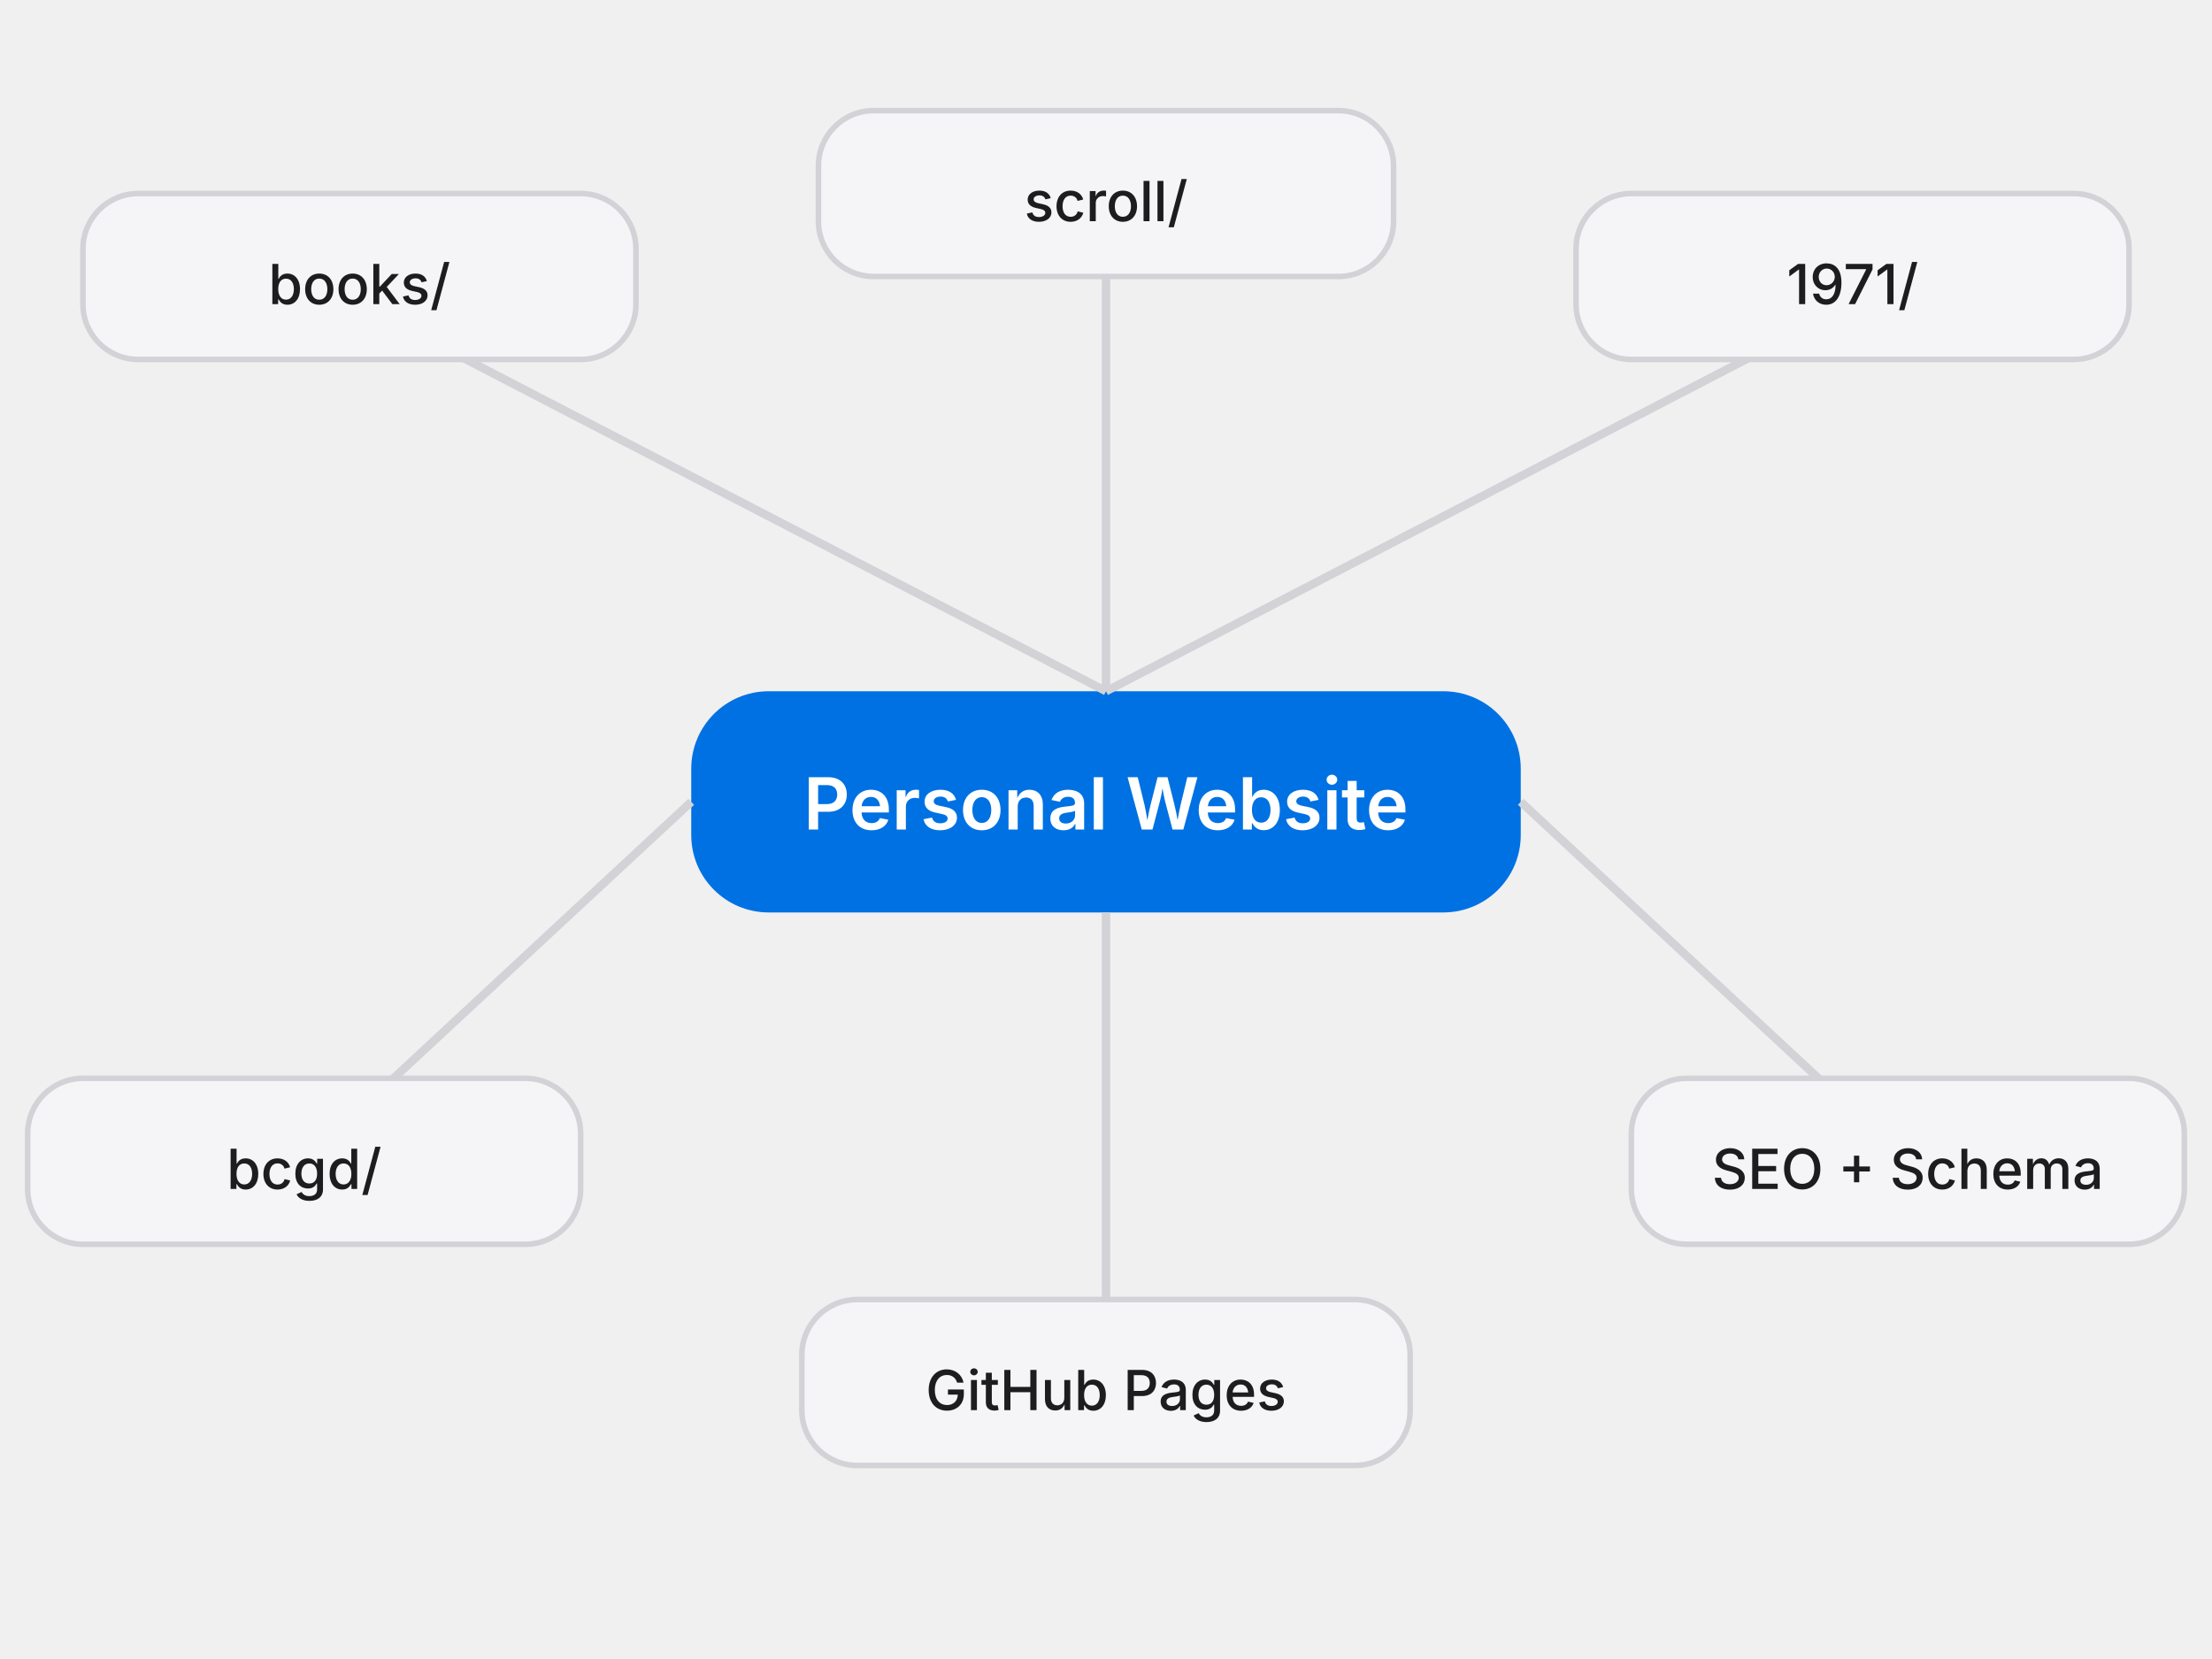
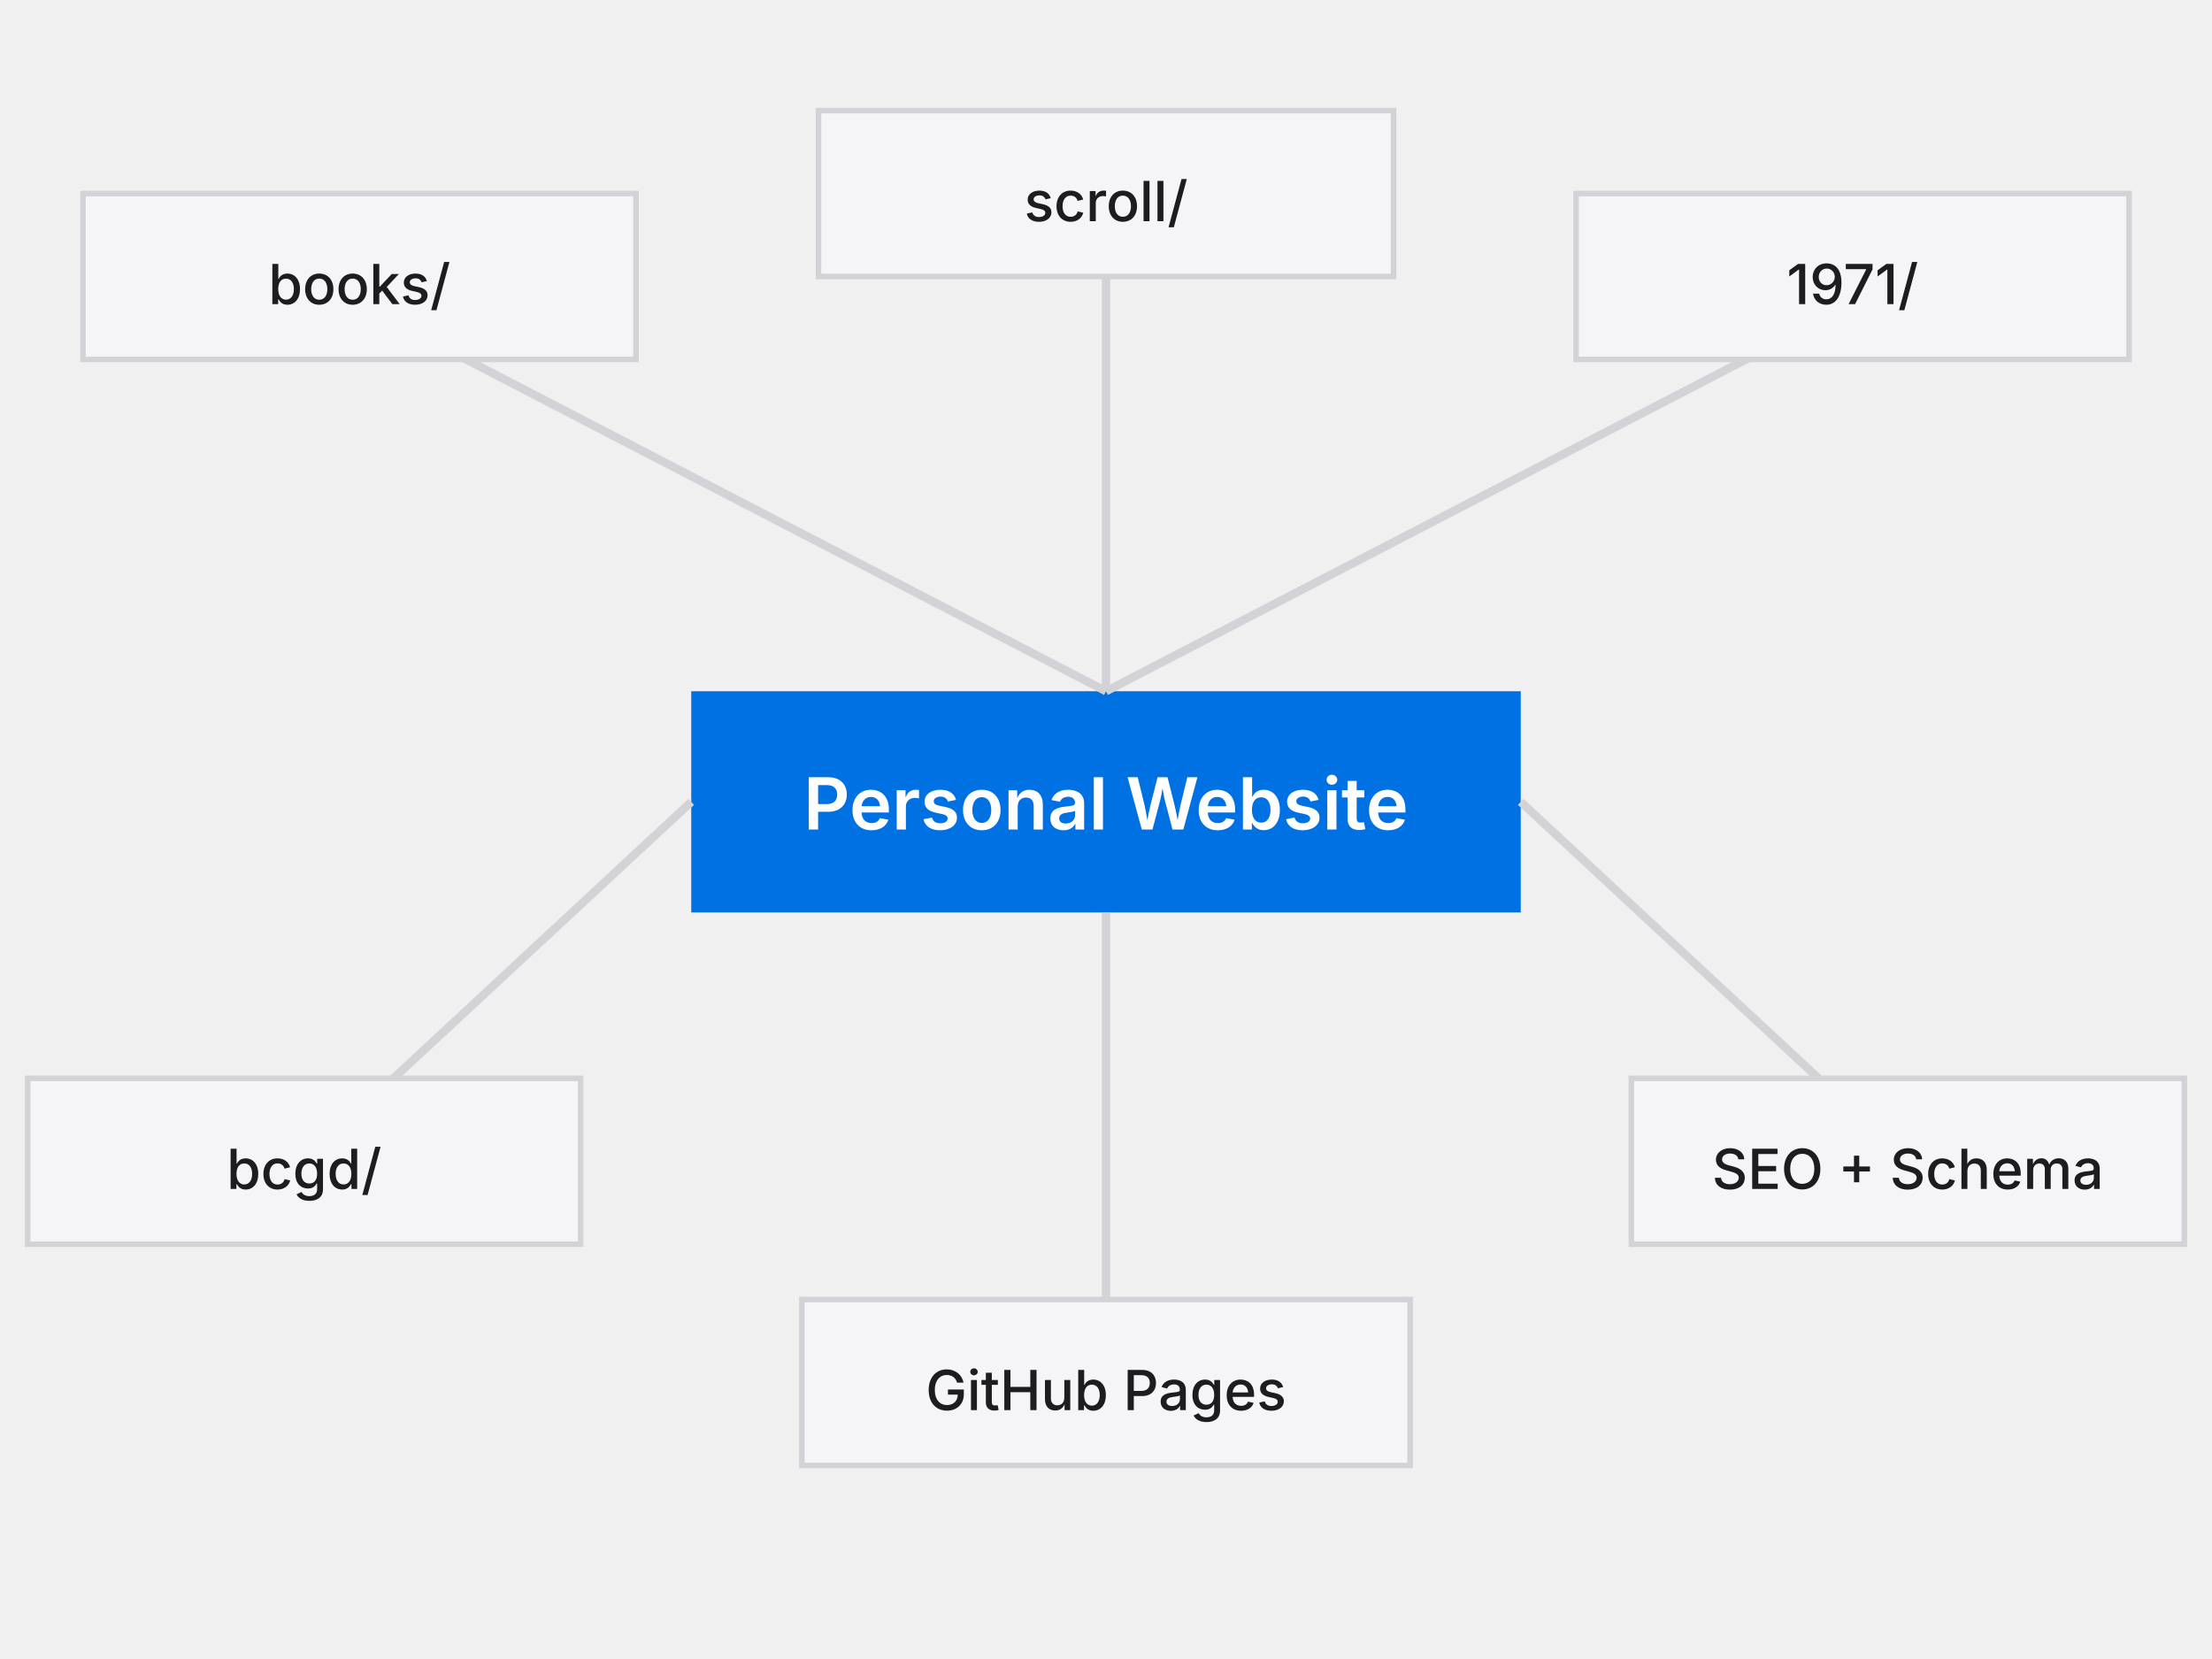
- <svg xmlns="http://www.w3.org/2000/svg" viewBox="0 0 400 300" width="400" height="300">
-   <style>
-     text { font-family: -apple-system, BlinkMacSystemFont, 'SF Pro Display', system-ui, sans-serif; }
-     .title { font-size: 13px; font-weight: 600; fill: #fff; }
-     .label { font-size: 10px; font-weight: 500; fill: #1d1d1f; }
-     .line { stroke: #d2d2d7; stroke-width: 1.5; fill: none; }
-     .node { fill: #f5f5f7; stroke: #d2d2d7; stroke-width: 1; rx: 10; }
-     .center { fill: #0071e3; rx: 14; }
-   </style>
-   <rect class="center" x="125" y="125" width="150" height="40" />
-   <text class="title" x="200" y="150" text-anchor="middle">Personal Website</text>
-   <line class="line" x1="200" y1="125" x2="65" y2="55" />
-   <line class="line" x1="200" y1="125" x2="200" y2="45" />
-   <line class="line" x1="200" y1="125" x2="335" y2="55" />
-   <line class="line" x1="125" y1="145" x2="55" y2="210" />
-   <line class="line" x1="275" y1="145" x2="345" y2="210" />
-   <line class="line" x1="200" y1="165" x2="200" y2="240" />
-   <rect class="node" x="15" y="35" width="100" height="30" />
-   <text class="label" x="65" y="55" text-anchor="middle">books/</text>
-   <rect class="node" x="148" y="20" width="104" height="30" />
-   <text class="label" x="200" y="40" text-anchor="middle">scroll/</text>
-   <rect class="node" x="285" y="35" width="100" height="30" />
-   <text class="label" x="335" y="55" text-anchor="middle">1971/</text>
-   <rect class="node" x="5" y="195" width="100" height="30" />
-   <text class="label" x="55" y="215" text-anchor="middle">bcgd/</text>
-   <rect class="node" x="295" y="195" width="100" height="30" />
-   <text class="label" x="345" y="215" text-anchor="middle">SEO + Schema</text>
-   <rect class="node" x="145" y="235" width="110" height="30" />
-   <text class="label" x="200" y="255" text-anchor="middle">GitHub Pages</text>
+ <svg xmlns="http://www.w3.org/2000/svg" width="400" height="300" viewBox="0 0 400 300">
+   <style>text{font-family:-apple-system,BlinkMacSystemFont,"SF Pro Display",system-ui,sans-serif}.label{font-size:10px;font-weight:500;fill:#1d1d1f}.node{stroke:#d2d2d7;fill:#f5f5f7;stroke-width:1;rx:10}</style>
+   <path d="M125 125h150v40H125z" style="fill:#0071e3;rx:14" />
+   <text x="200" y="150" style="font-size:13px;font-weight:600;fill:#fff" text-anchor="middle">Personal Website</text>
+   <path d="M200 125 65 55m135 70V45m0 80 135-70m-210 90-70 65m220-65 70 65m-145-45v75" style="stroke:#d2d2d7;stroke-width:1.5;fill:none" />
+   <path d="M15 35h100v30H15z" class="node" />
+   <text x="65" y="55" class="label" text-anchor="middle">books/</text>
+   <path d="M148 20h104v30H148z" class="node" />
+   <text x="200" y="40" class="label" text-anchor="middle">scroll/</text>
+   <path d="M285 35h100v30H285z" class="node" />
+   <text x="335" y="55" class="label" text-anchor="middle">1971/</text>
+   <path d="M5 195h100v30H5z" class="node" />
+   <text x="55" y="215" class="label" text-anchor="middle">bcgd/</text>
+   <path d="M295 195h100v30H295z" class="node" />
+   <text x="345" y="215" class="label" text-anchor="middle">SEO + Schema</text>
+   <path d="M145 235h110v30H145z" class="node" />
+   <text x="200" y="255" class="label" text-anchor="middle">GitHub Pages</text>
</svg>
